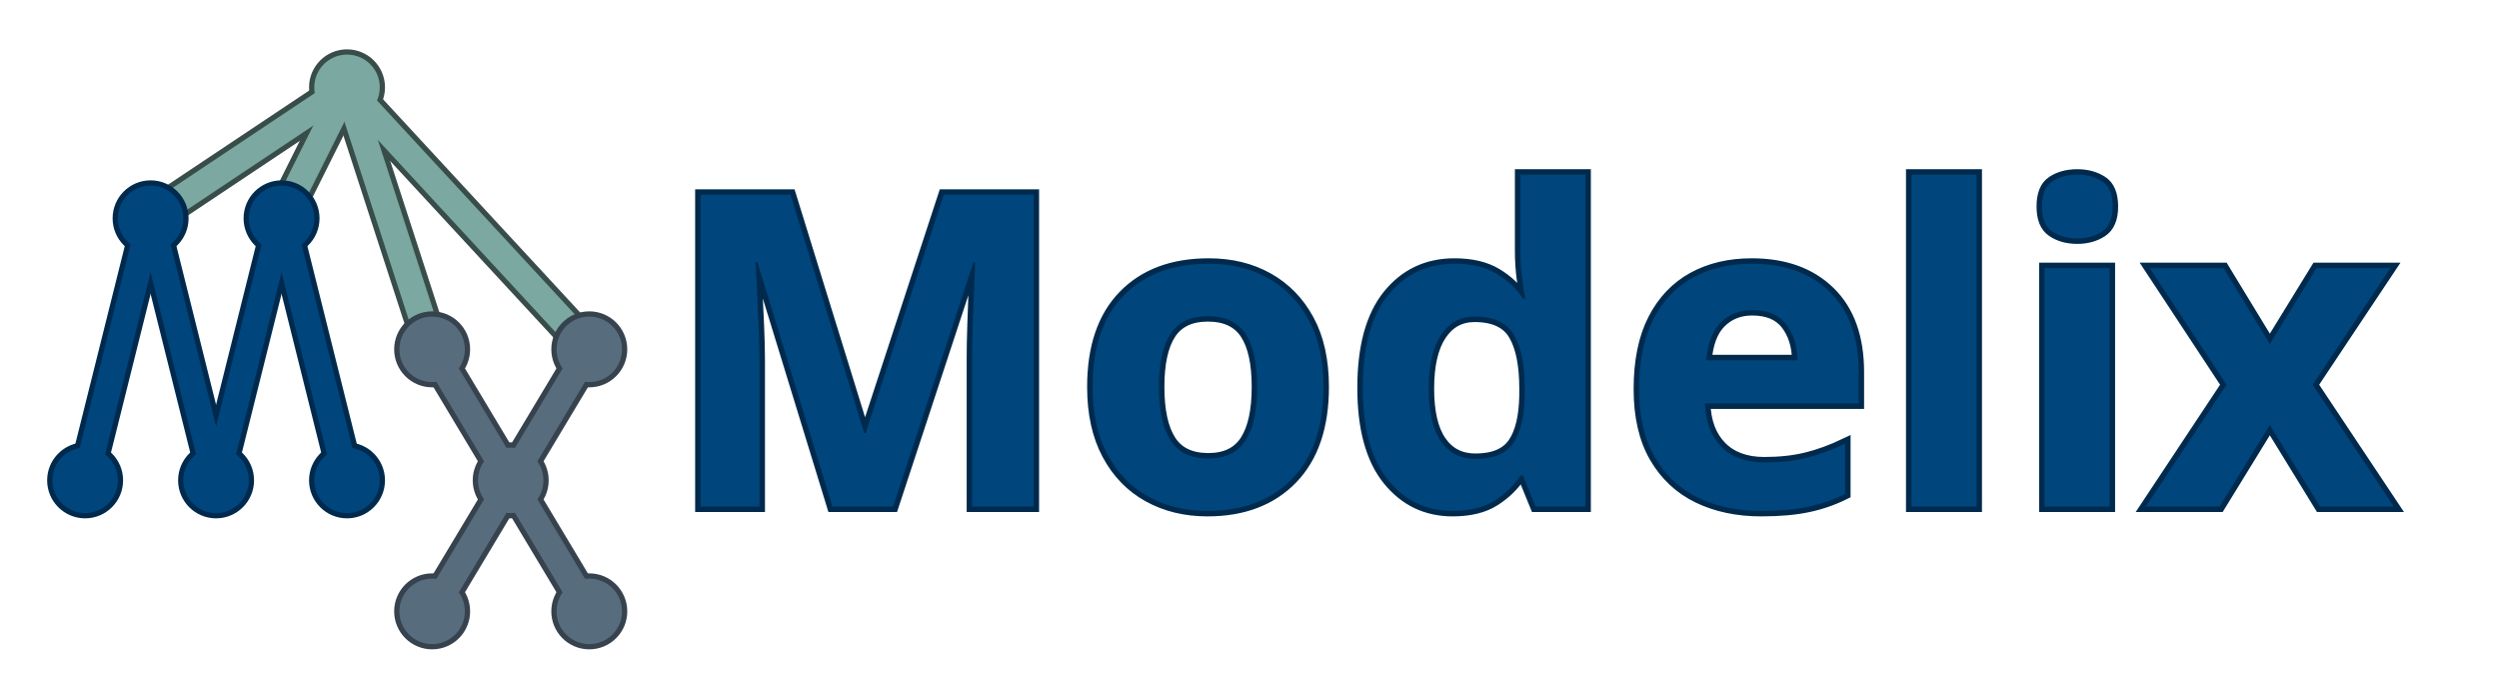
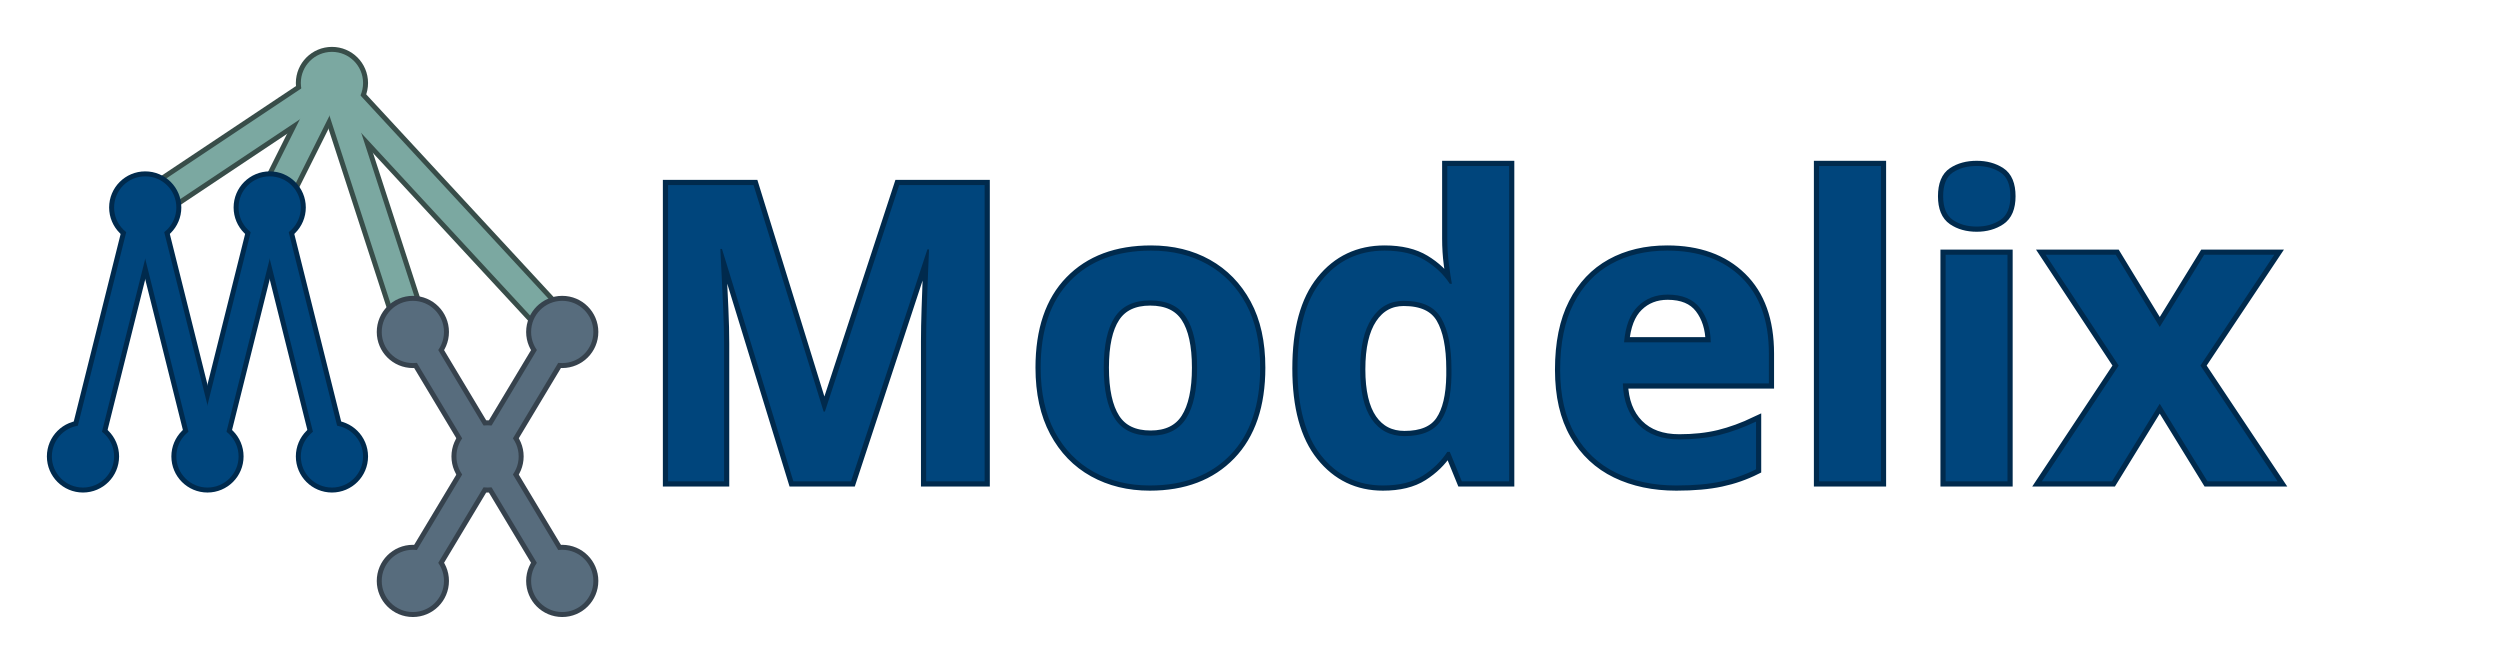
- <svg xmlns="http://www.w3.org/2000/svg" width="1145" height="320">
-   <g transform="translate(-54, -98)">
+ <svg xmlns="http://www.w3.org/2000/svg" width="1205" height="320">
+   <g transform="translate(-53, -98)">
    <g transform="scale(0.6, 0.6) translate(100, 180)">
      <g transform="translate(-20, 0)">
        <line fill="none" stroke="#384d49" x1="125" y1="150" x2="275" y2="50" stroke-width="28" />
        <line fill="none" stroke="#384d49" x1="275" y1="50" x2="225" y2="150" stroke-width="28" />
        <line fill="none" stroke="#384d49" x1="275" y1="50" x2="340" y2="250" stroke-width="28" />
        <line fill="none" stroke="#384d49" x1="460" y1="250" x2="275" y2="50" stroke-width="28" />
        <ellipse fill="#7ba8a1" stroke="#384d49" stroke-width="8" cx="275" cy="50" rx="25" ry="25" />
        <line fill="none" stroke="#7ba8a1" x1="125" y1="150" x2="275" y2="50" stroke-width="20" />
        <line fill="none" stroke="#7ba8a1" x1="275" y1="50" x2="225" y2="150" stroke-width="20" />
        <line fill="none" stroke="#7ba8a1" x1="275" y1="50" x2="340" y2="250" stroke-width="20" />
        <line fill="none" stroke="#7ba8a1" x1="460" y1="250" x2="275" y2="50" stroke-width="20" />
        <ellipse fill="#7ba8a1" stroke="#7ba8a1" stroke-width="0" cx="275" cy="50" rx="25" ry="25" />
        <ellipse fill="#00457c" stroke="#002a4d" stroke-width="8" cx="75" cy="350" rx="25" ry="25" />
        <ellipse fill="#00457c" stroke="#002a4d" stroke-width="8" cx="175" cy="350" rx="25" ry="25" />
        <ellipse fill="#00457c" stroke="#002a4d" stroke-width="8" cx="275" cy="350" rx="25" ry="25" />
        <ellipse fill="#00457c" stroke="#002a4d" stroke-width="8" cx="125" cy="150" rx="25" ry="25" />
        <ellipse fill="#00457c" stroke="#002a4d" stroke-width="8" cx="225" cy="150" rx="25" ry="25" />
        <line fill="none" stroke="#002a4d" x1="75" y1="350" x2="125" y2="150" stroke-width="28" />
        <line fill="none" stroke="#002a4d" stroke-width="28" x1="125" y1="150" x2="175" y2="350" />
        <line fill="none" stroke="#002a4d" stroke-width="28" x1="225" y1="150" x2="175" y2="350" />
        <line fill="none" stroke="#002a4d" stroke-width="28" x1="275" y1="350" x2="225" y2="150" />
        <ellipse fill="#00457c" stroke="#00457c" stroke-width="0" cx="75" cy="350" rx="25" ry="25" />
        <ellipse fill="#00457c" stroke="#00457c" stroke-width="0" cx="175" cy="350" rx="25" ry="25" />
        <ellipse fill="#00457c" stroke="#00457c" stroke-width="0" cx="275" cy="350" rx="25" ry="25" />
        <ellipse fill="#00457c" stroke="#00457c" stroke-width="0" cx="125" cy="150" rx="25" ry="25" />
        <ellipse fill="#00457c" stroke="#00457c" stroke-width="0" cx="225" cy="150" rx="25" ry="25" />
        <line fill="none" stroke="#00457c" x1="75" y1="350" x2="125" y2="150" stroke-width="20" />
        <line fill="none" stroke="#00457c" stroke-width="20" x1="125" y1="150" x2="175" y2="350" />
        <line fill="none" stroke="#00457c" stroke-width="20" x1="225" y1="150" x2="175" y2="350" />
        <line fill="none" stroke="#00457c" stroke-width="20" x1="275" y1="350" x2="225" y2="150" />
        <ellipse fill="#545454" stroke="#36424d" stroke-width="8" cx="340" cy="250" rx="25" ry="25" />
        <ellipse fill="#545454" stroke="#36424d" stroke-width="8" cx="340" cy="450" rx="25" ry="25" />
        <ellipse fill="#545454" stroke="#36424d" stroke-width="8" cx="400" cy="350" rx="25" ry="25" />
        <ellipse fill="#545454" stroke="#36424d" stroke-width="8" cx="460" cy="250" rx="25" ry="25" />
        <ellipse fill="#545454" stroke="#36424d" stroke-width="8" cx="460" cy="450" rx="25" ry="25" />
        <line fill="none" stroke="#36424d" x1="340" y1="250" x2="400" y2="350" stroke-width="28" />
        <line fill="none" stroke="#36424d" x1="460" y1="250" x2="400" y2="350" stroke-width="28" />
        <line fill="none" stroke="#36424d" x1="340" y1="450" x2="400" y2="350" stroke-width="28" />
        <line fill="none" stroke="#36424d" x1="460" y1="450" x2="400" y2="350" stroke-width="28" />
        <ellipse fill="#576c7d" stroke="#545454" stroke-width="0" cx="340" cy="250" rx="25" ry="25" />
        <ellipse fill="#576c7d" stroke="#545454" stroke-width="0" cx="340" cy="450" rx="25" ry="25" />
        <ellipse fill="#576c7d" stroke="#545454" stroke-width="0" cx="400" cy="350" rx="25" ry="25" />
        <ellipse fill="#576c7d" stroke="#545454" stroke-width="0" cx="460" cy="250" rx="25" ry="25" />
        <ellipse fill="#576c7d" stroke="#545454" stroke-width="0" cx="460" cy="450" rx="25" ry="25" />
        <line fill="none" stroke="#576c7d" x1="340" y1="250" x2="400" y2="350" stroke-width="20" />
        <line fill="none" stroke="#576c7d" x1="460" y1="250" x2="400" y2="350" stroke-width="20" />
        <line fill="none" stroke="#576c7d" x1="340" y1="450" x2="400" y2="350" stroke-width="20" />
        <line fill="none" stroke="#576c7d" x1="460" y1="450" x2="400" y2="350" stroke-width="20" />
      </g>
    </g>
    <text transform="scale(1, 1) translate(7, 0)" font-family="Montserrat" font-weight="700" font-size="200" y="330" x="350" fill="#00457c" stroke="#002a4d" stroke-width="5">Modelix</text>
    <text transform="scale(1, 1) translate(7, 0)" font-family="Montserrat" font-weight="700" font-size="200" y="330" x="350" fill="#00457c">Modelix</text>
  </g>
</svg>
